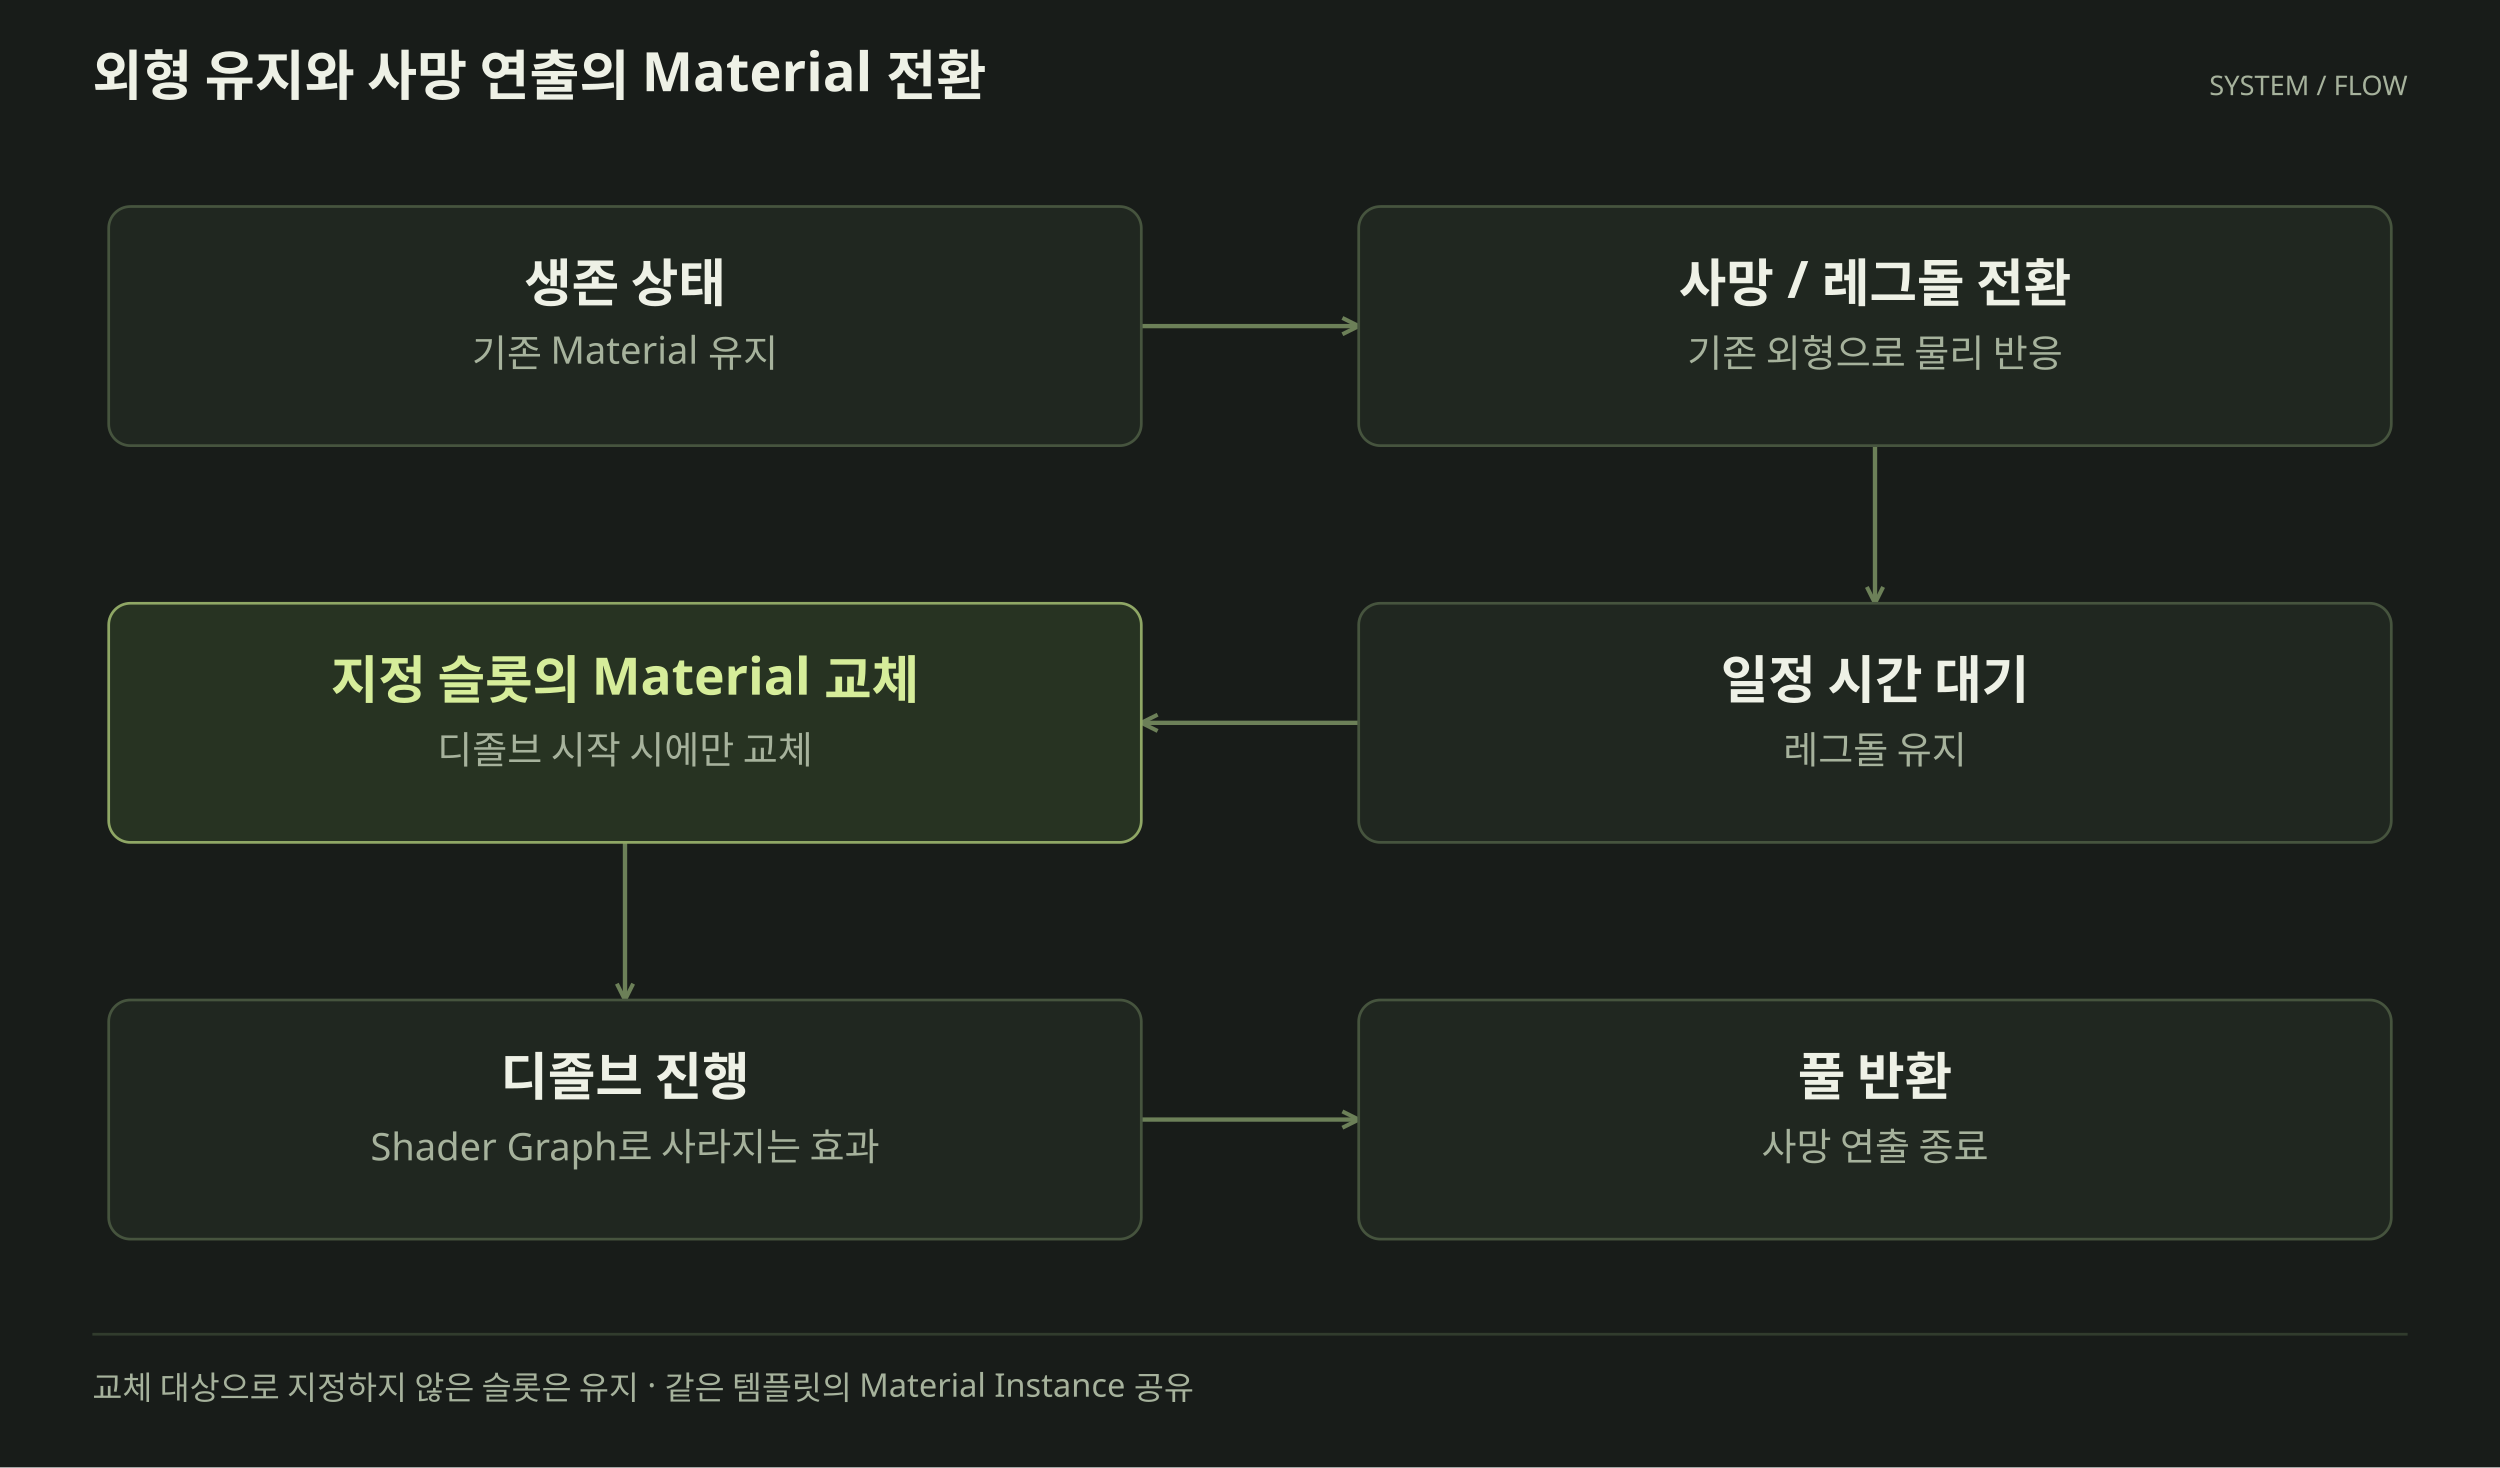
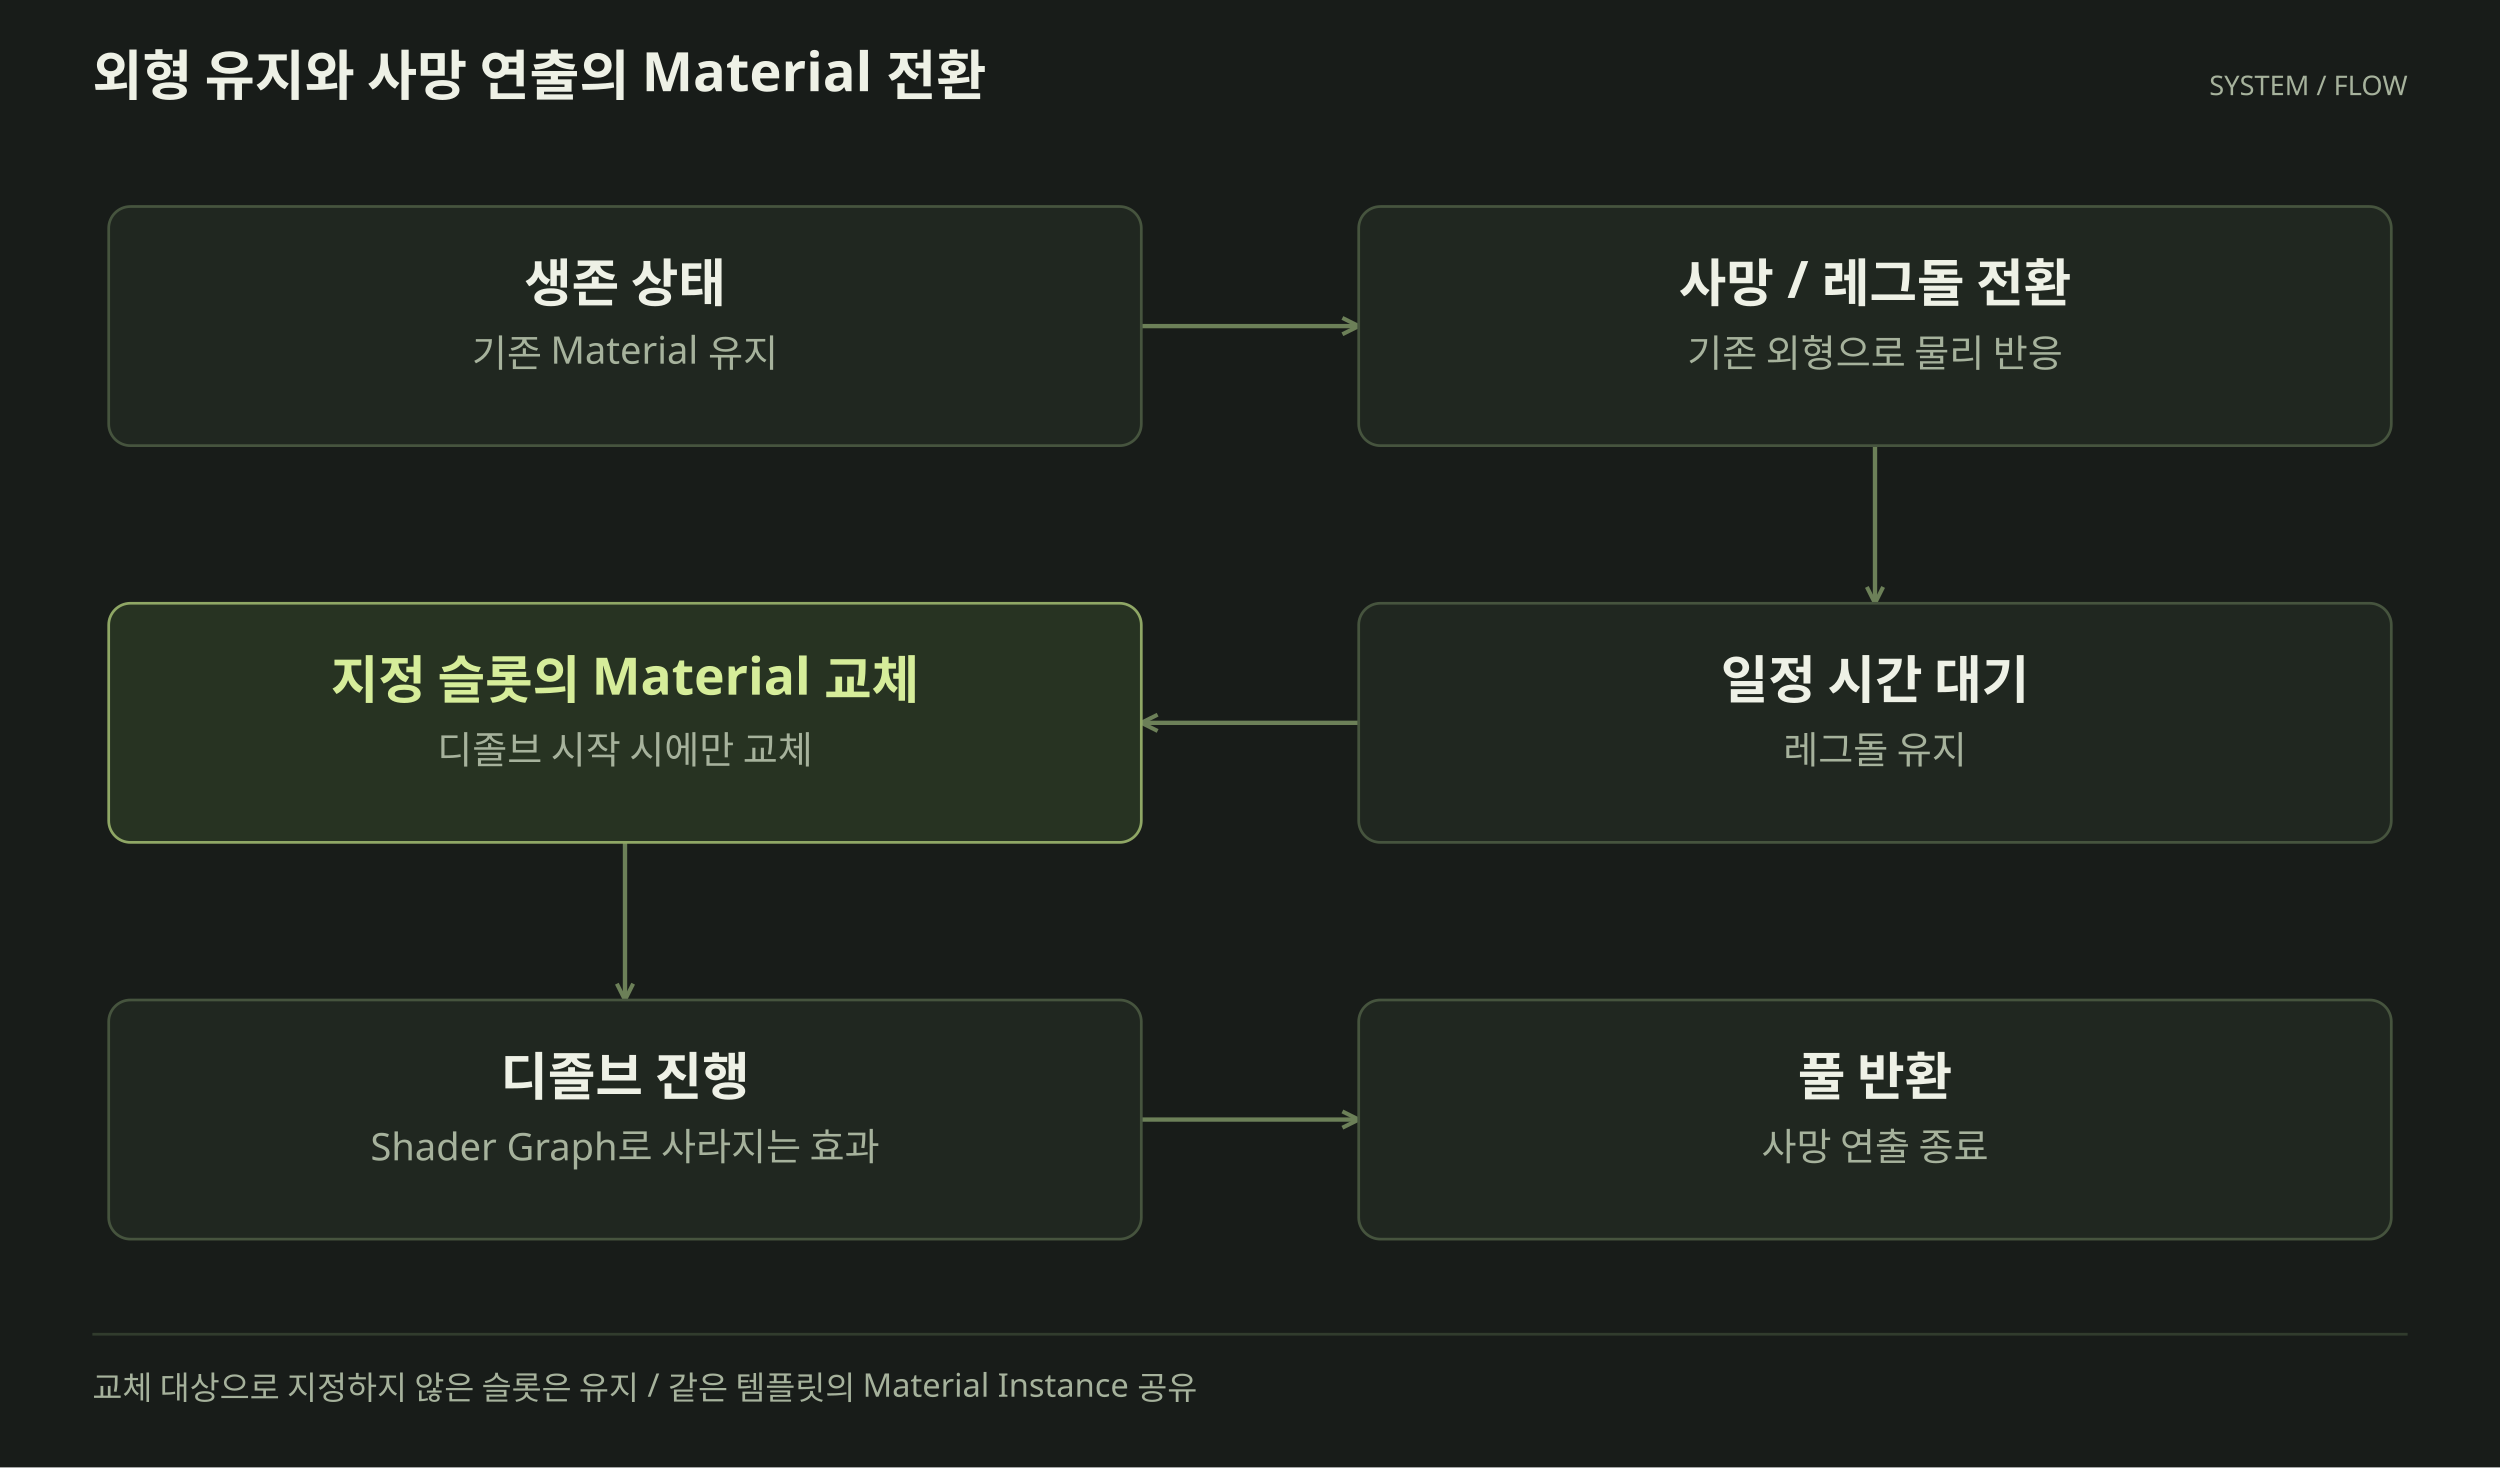
<svg xmlns="http://www.w3.org/2000/svg" width="920" height="540" viewBox="0 0 920 540" role="img" aria-labelledby="title desc">
  <defs>
    <marker id="arrow" markerWidth="8" markerHeight="8" refX="7" refY="4" orient="auto" markerUnits="userSpaceOnUse">
      <path d="M1 1 7 4 1 7" fill="none" stroke="#6c8058" stroke-width="1.5" />
    </marker>
  </defs>
  <defs>
    <marker id="inheritance" markerWidth="13" markerHeight="13" refX="12" refY="6.5" orient="auto" markerUnits="userSpaceOnUse">
      <path d="M1 1 12 6.5 1 12Z" fill="#181c19" stroke="#6c8058" stroke-width="1.5" />
    </marker>
  </defs>
  <rect width="920" height="540" fill="#181c19" />
  <g font-family="Pretendard,Noto Sans KR,Apple SD Gothic Neo,Malgun Gothic,sans-serif">
    <text x="34" y="35" fill="#eef1e6" font-size="20" font-weight="600" text-anchor="start">외형 유지와 사망 연출의 Material 전환</text>
    <text x="886" y="35" fill="#a6b29c" font-size="10" font-weight="500" text-anchor="end">SYSTEM / FLOW</text>
    <polyline points="420,120.0 500,120.0" fill="none" stroke="#6c8058" stroke-width="1.6" stroke-linejoin="round" marker-end="url(#arrow)" />
    <polyline points="690.0,164 690.0,193.0 690.0,193.0 690.0,222" fill="none" stroke="#6c8058" stroke-width="1.6" stroke-linejoin="round" marker-end="url(#arrow)" />
    <polyline points="500,266.0 420,266.0" fill="none" stroke="#6c8058" stroke-width="1.6" stroke-linejoin="round" marker-end="url(#arrow)" />
    <polyline points="230.0,310 230.0,339.0 230.0,339.0 230.0,368" fill="none" stroke="#6c8058" stroke-width="1.6" stroke-linejoin="round" marker-end="url(#arrow)" />
    <polyline points="420,412.0 500,412.0" fill="none" stroke="#6c8058" stroke-width="1.6" stroke-linejoin="round" marker-end="url(#arrow)" />
    <rect x="40" y="76" width="380" height="88" rx="8" fill="#202720" stroke="#46543e" />
    <text x="230.0" y="111" fill="#eef1e6" font-size="19" font-weight="600" text-anchor="middle">생존 상태</text>
    <text x="230.0" y="135" fill="#a6b29c" font-size="14" font-weight="400" text-anchor="middle">기존 Material 유지</text>
    <rect x="500" y="76" width="380" height="88" rx="8" fill="#202720" stroke="#46543e" />
    <text x="690.0" y="111" fill="#eef1e6" font-size="19" font-weight="600" text-anchor="middle">사망 / 레그돌 전환</text>
    <text x="690.0" y="135" fill="#a6b29c" font-size="14" font-weight="400" text-anchor="middle">기존 외형으로 물리 반응</text>
    <rect x="500" y="222" width="380" height="88" rx="8" fill="#202720" stroke="#46543e" />
    <text x="690.0" y="257" fill="#eef1e6" font-size="19" font-weight="600" text-anchor="middle">일정 시간 대기</text>
    <text x="690.0" y="281" fill="#a6b29c" font-size="14" font-weight="400" text-anchor="middle">레그돌 유지</text>
    <rect x="40" y="222" width="380" height="88" rx="8" fill="#273322" stroke="#8fa765" />
    <text x="230.0" y="257" fill="#d6ed9a" font-size="19" font-weight="600" text-anchor="middle">지정 슬롯의 Material 교체</text>
    <text x="230.0" y="281" fill="#a6b29c" font-size="14" font-weight="400" text-anchor="middle">디졸브 시작 시에만 교체</text>
    <rect x="40" y="368" width="380" height="88" rx="8" fill="#202720" stroke="#46543e" />
    <text x="230.0" y="403" fill="#eef1e6" font-size="19" font-weight="600" text-anchor="middle">디졸브 진행</text>
    <text x="230.0" y="427" fill="#a6b29c" font-size="14" font-weight="400" text-anchor="middle">Shader Graph로 사라지는 효과</text>
    <rect x="500" y="368" width="380" height="88" rx="8" fill="#202720" stroke="#46543e" />
    <text x="690.0" y="403" fill="#eef1e6" font-size="19" font-weight="600" text-anchor="middle">풀 반환</text>
    <text x="690.0" y="427" fill="#a6b29c" font-size="14" font-weight="400" text-anchor="middle">사망 연출 종료</text>
    <path d="M34 491H886" stroke="#313c2d" />
-     <text x="34" y="515" fill="#a6b29c" font-size="12" font-weight="400" text-anchor="start">교체 대상으로 지정하지 않은 슬롯은 유지 · 같은 템플릿의 Material Instance 공유</text>
+     <text x="34" y="515" fill="#a6b29c" font-size="12" font-weight="400" text-anchor="start">교체 대상으로 지정하지 않은 슬롯은 유지 / 같은 템플릿의 Material Instance 공유</text>
  </g>
</svg>
